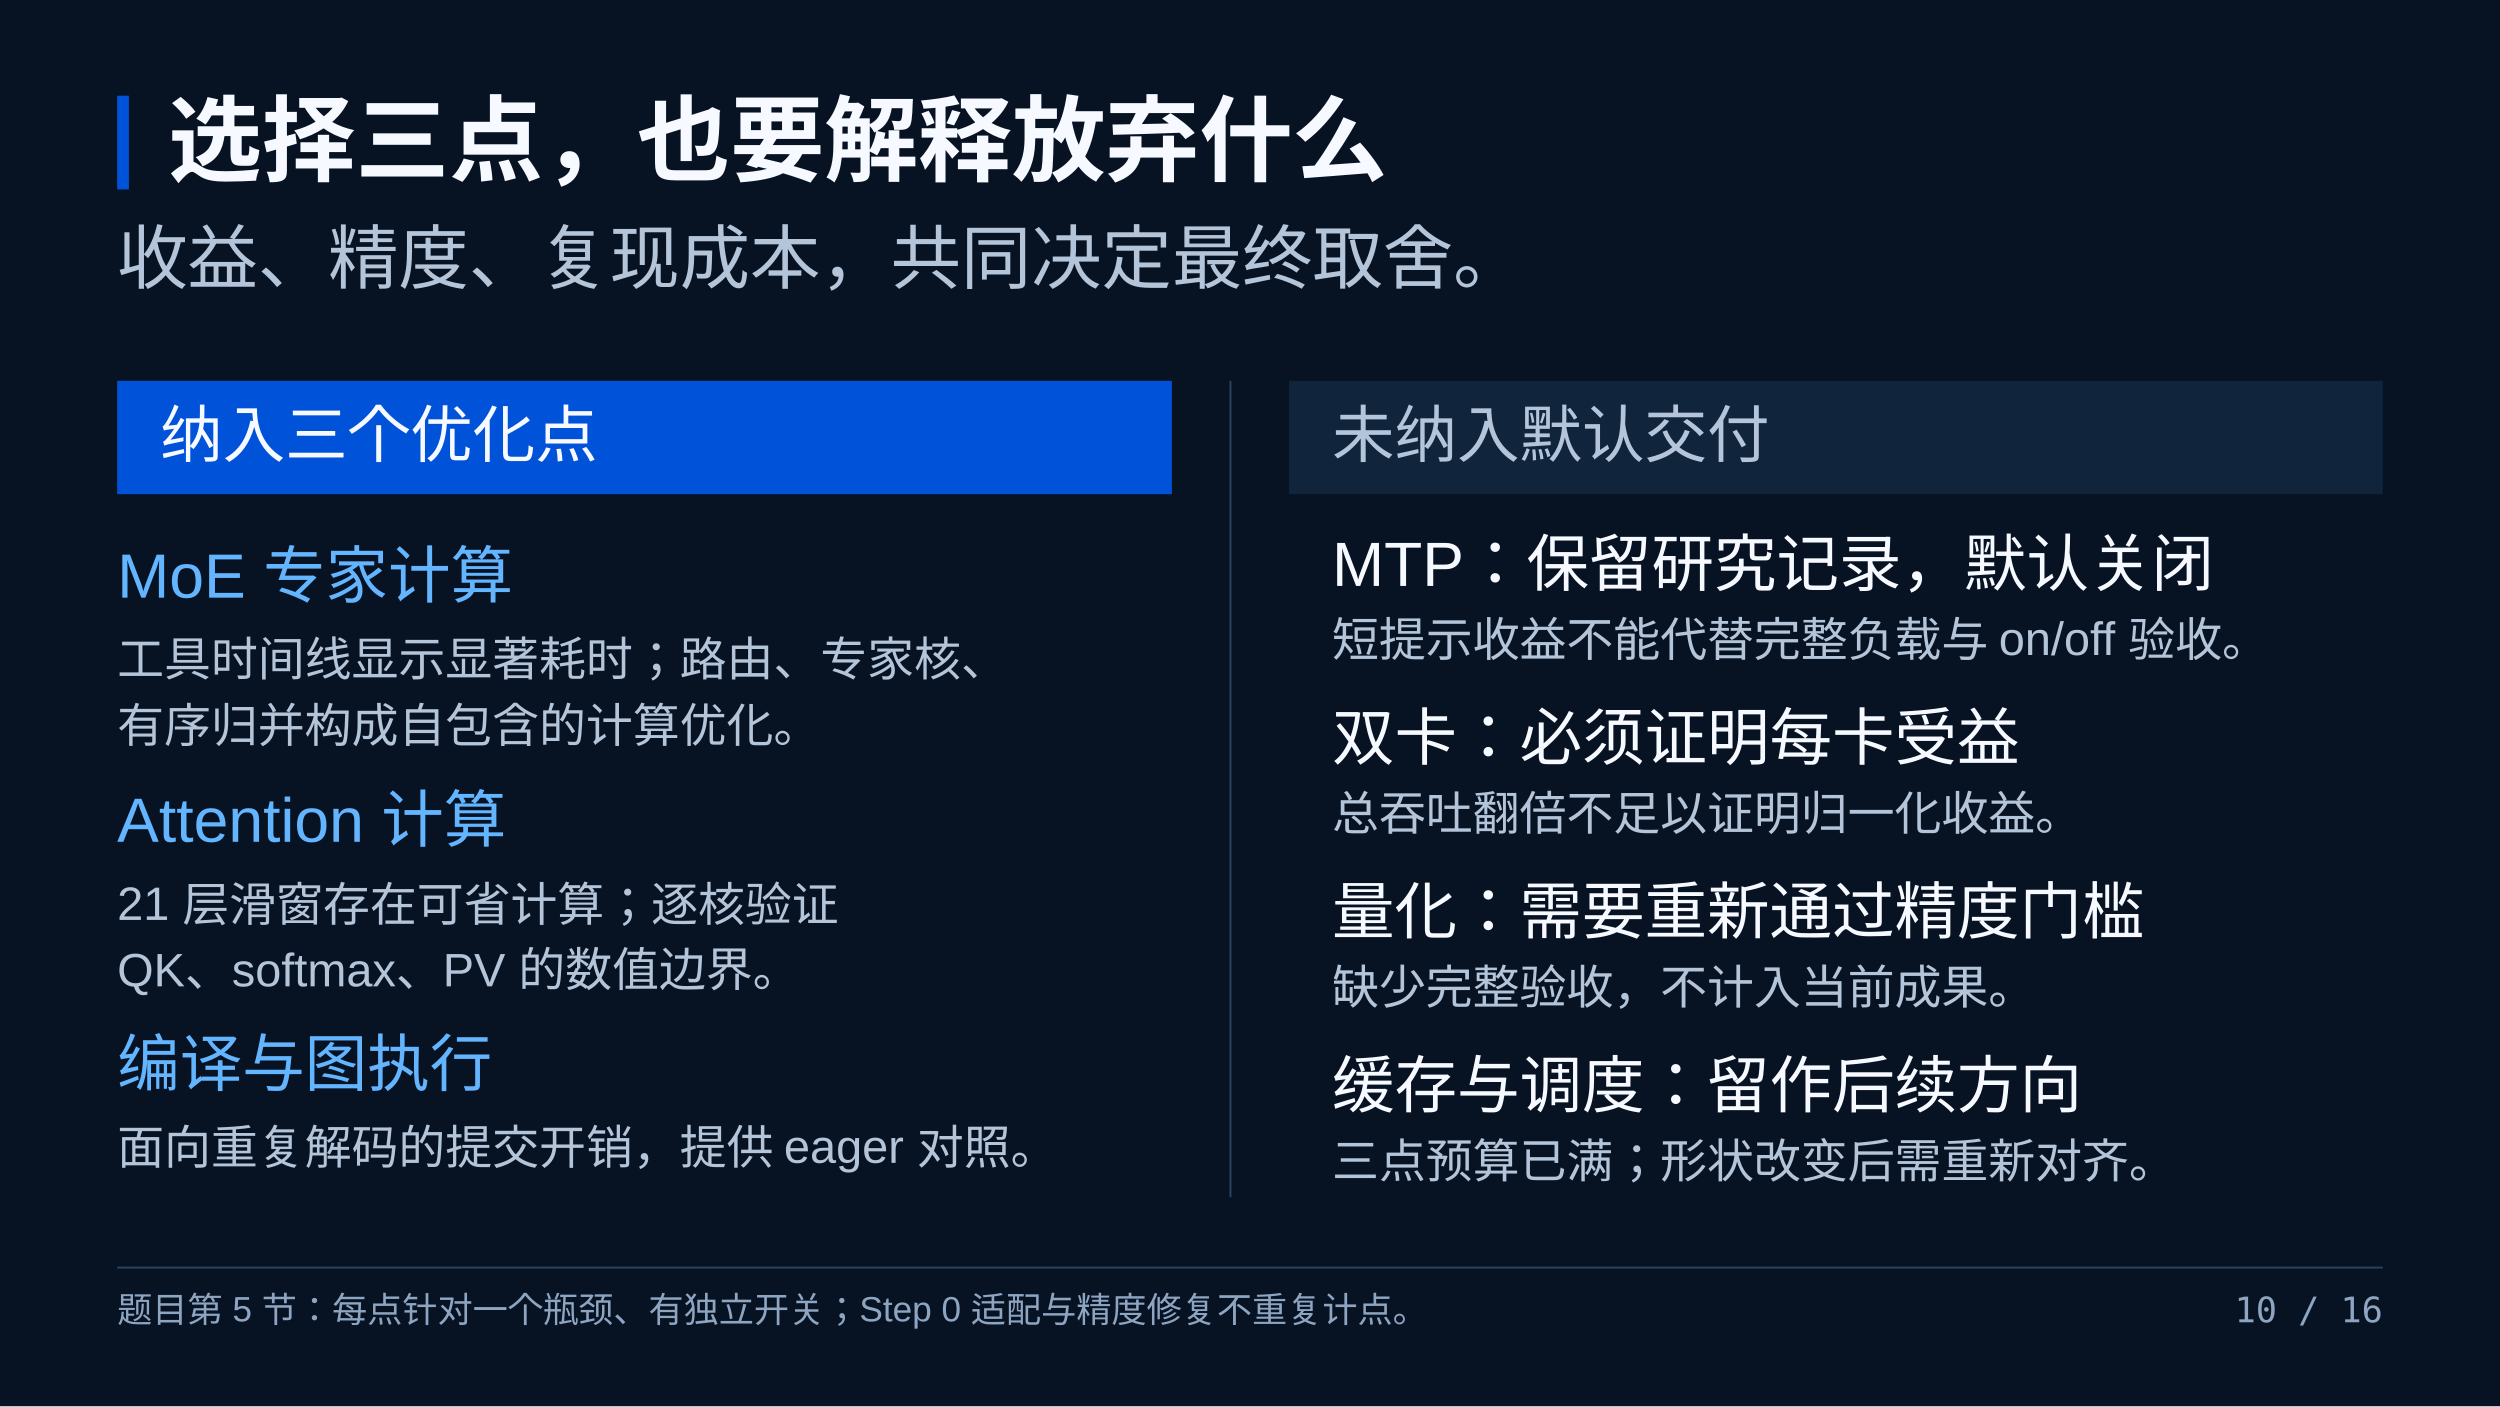
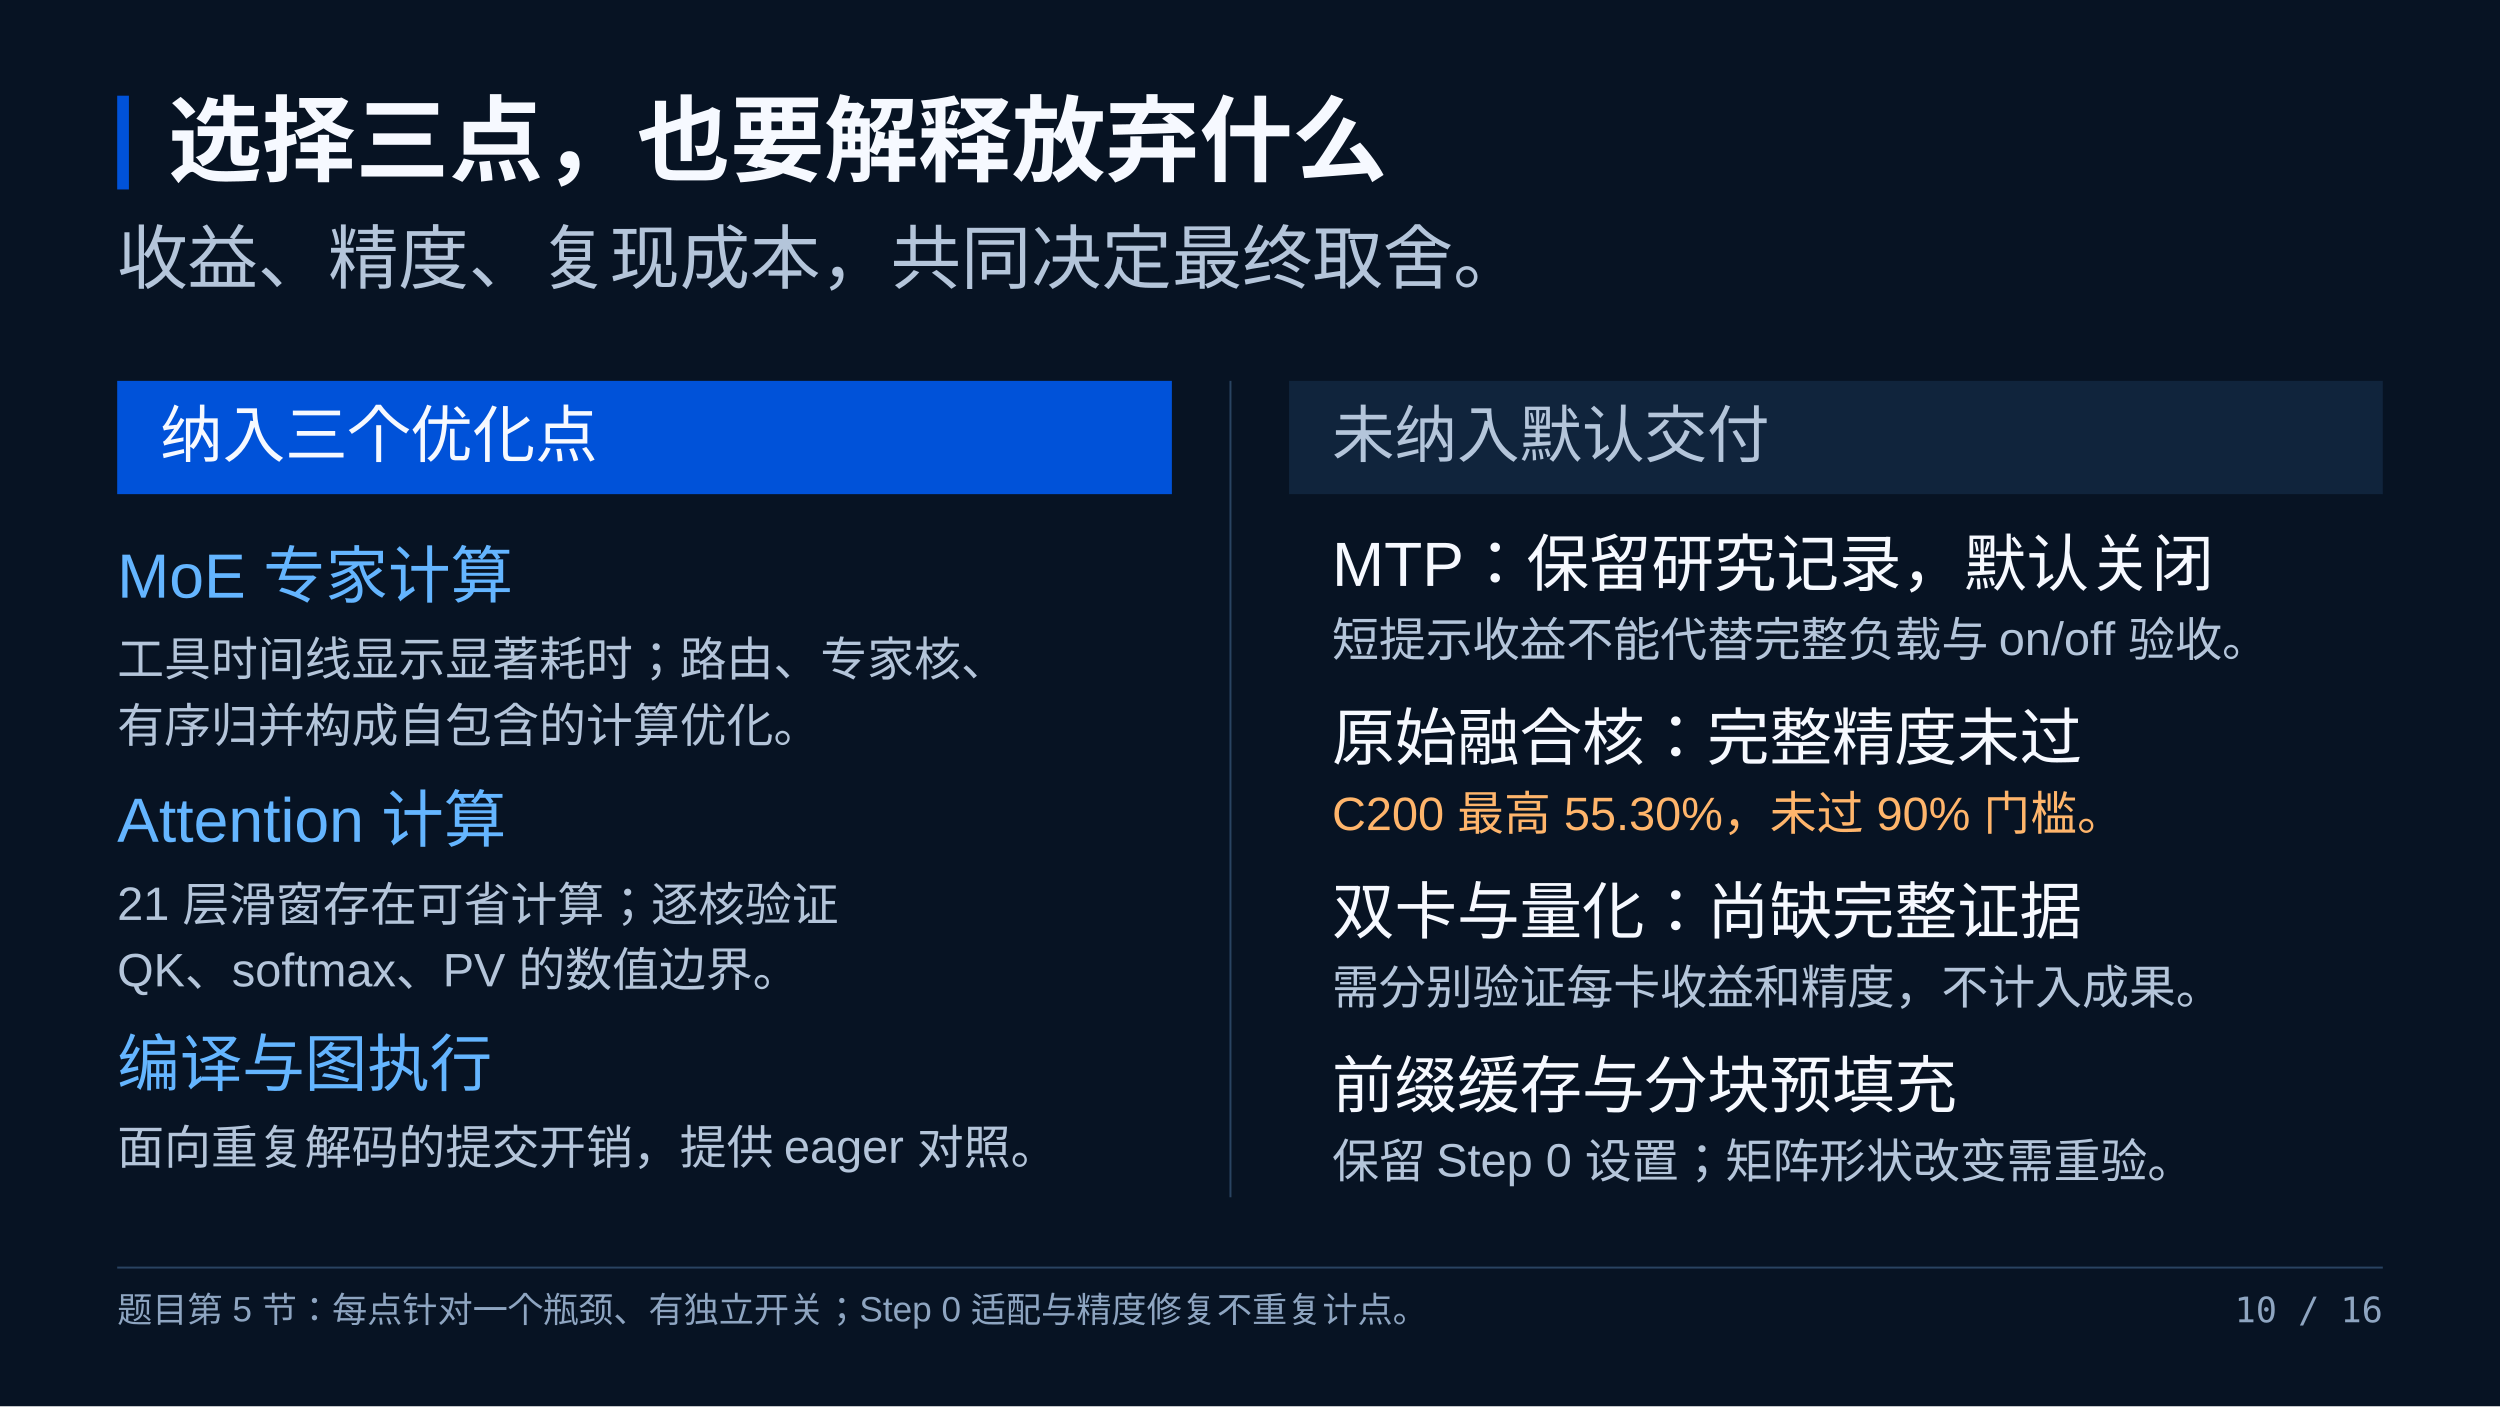
<svg xmlns="http://www.w3.org/2000/svg" width="1280" height="720" viewBox="0 0 1280 720">
  <rect width="1280" height="720" fill="#071323" />
  <rect x="60" y="49" width="6" height="48" fill="#0052D9" />
  <text x="86" y="89" font-family="Arial, Microsoft YaHei" font-size="48" font-weight="700" fill="#F6F9FF">选择三点，也要解释放弃什么</text>
  <text x="60" y="145" font-family="Arial, Microsoft YaHei" font-size="36" fill="#B4C5DA">收益、精度、复现成本，共同决定最终取舍。</text>
  <g id="decision-comparison" data-chart-type="pros_cons_chart">
    <rect x="60" y="195" width="540" height="58" fill="#0052D9" />
    <text x="82" y="234" font-family="Arial, Microsoft YaHei" font-size="32" fill="#F6F9FF">纳入三个优化点</text>
    <rect x="660" y="195" width="560" height="58" fill="#10243C" />
    <text x="682" y="234" font-family="Arial, Microsoft YaHei" font-size="32" fill="#B4C5DA">未纳入默认交付</text>
    <line x1="630" y1="195" x2="630" y2="613" stroke="#294361" />
    <text x="60" y="306" font-family="Arial, Microsoft YaHei" font-size="32" fill="#64B5FF">MoE 专家计算</text>
    <text x="60" y="346" font-family="Arial, Microsoft YaHei" font-size="24" fill="#B4C5DA">工具时间线显示显著耗时；路由、专家核、</text>
    <text x="60" y="380" font-family="Arial, Microsoft YaHei" font-size="24" fill="#B4C5DA">有序归并构成自包含的计算优化。</text>
    <text x="60" y="431" font-family="Arial, Microsoft YaHei" font-size="32" fill="#64B5FF">Attention 计算</text>
    <text x="60" y="471" font-family="Arial, Microsoft YaHei" font-size="24" fill="#B4C5DA">21 层滑窗存在可省计算；逐核验证</text>
    <text x="60" y="505" font-family="Arial, Microsoft YaHei" font-size="24" fill="#B4C5DA">QK、softmax、PV 的数值边界。</text>
    <text x="60" y="556" font-family="Arial, Microsoft YaHei" font-size="32" fill="#64B5FF">编译与图执行</text>
    <text x="60" y="596" font-family="Arial, Microsoft YaHei" font-size="24" fill="#B4C5DA">面向重复解码的提交开销，提供 eager 对照。</text>
    <text x="682" y="300" font-family="Arial, Microsoft YaHei" font-size="32" fill="#F6F9FF">MTP：保留研究记录，默认关闭</text>
    <text x="682" y="336" font-family="Arial, Microsoft YaHei" font-size="24" fill="#B4C5DA">短提示收益不能代替完整负载与 on/off 验收。</text>
-     <text x="682" y="389" font-family="Arial, Microsoft YaHei" font-size="32" fill="#F6F9FF">双卡：必须证明每卡受益</text>
-     <text x="682" y="425" font-family="Arial, Microsoft YaHei" font-size="24" fill="#B4C5DA">总吞吐翻倍不足以证明归一化收益。</text>
-     <text x="682" y="478" font-family="Arial, Microsoft YaHei" font-size="32" fill="#F6F9FF">量化：需要重新通过精度门槛</text>
-     <text x="682" y="514" font-family="Arial, Microsoft YaHei" font-size="24" fill="#B4C5DA">缺少完整验收，不计入当前成果。</text>
-     <text x="682" y="567" font-family="Arial, Microsoft YaHei" font-size="32" fill="#F6F9FF">缓存与调度：留作后续方向</text>
-     <text x="682" y="603" font-family="Arial, Microsoft YaHei" font-size="24" fill="#B4C5DA">三点预算已满；形状改变后需重新对齐。</text>
+     <text x="682" y="389" font-family="Arial, Microsoft YaHei" font-size="32" fill="#F6F9FF">原始融合核：完整精度未过</text>
+     <text x="682" y="425" font-family="Arial, Microsoft YaHei" font-size="24" fill="#FFB56B">C200 最高 55.30%，未过 90% 门槛。</text>
+     <text x="682" y="478" font-family="Arial, Microsoft YaHei" font-size="32" fill="#F6F9FF">双卡与量化：尚缺完整证据</text>
+     <text x="682" y="514" font-family="Arial, Microsoft YaHei" font-size="24" fill="#B4C5DA">需分别验证每卡收益和精度，不计入成果。</text>
+     <text x="682" y="567" font-family="Arial, Microsoft YaHei" font-size="32" fill="#F6F9FF">前缀缓存与分块预填充</text>
+     <text x="682" y="603" font-family="Arial, Microsoft YaHei" font-size="24" fill="#B4C5DA">保留 Step 0 设置；矩阵形状改变需重验。</text>
  </g>
  <line x1="60" y1="649" x2="1220" y2="649" stroke="#294361" />
  <text x="60" y="677" font-family="Arial, Microsoft YaHei" font-size="18" fill="#8EA5C1">题目第 5 节：每点针对一个瓶颈、有独立开关；Step 0 适配与精度修复不重复计点。</text>
  <text x="1220" y="677" text-anchor="end" font-family="Consolas, Microsoft YaHei" font-size="18" fill="#8EA5C1">10 / 16</text>
</svg>
